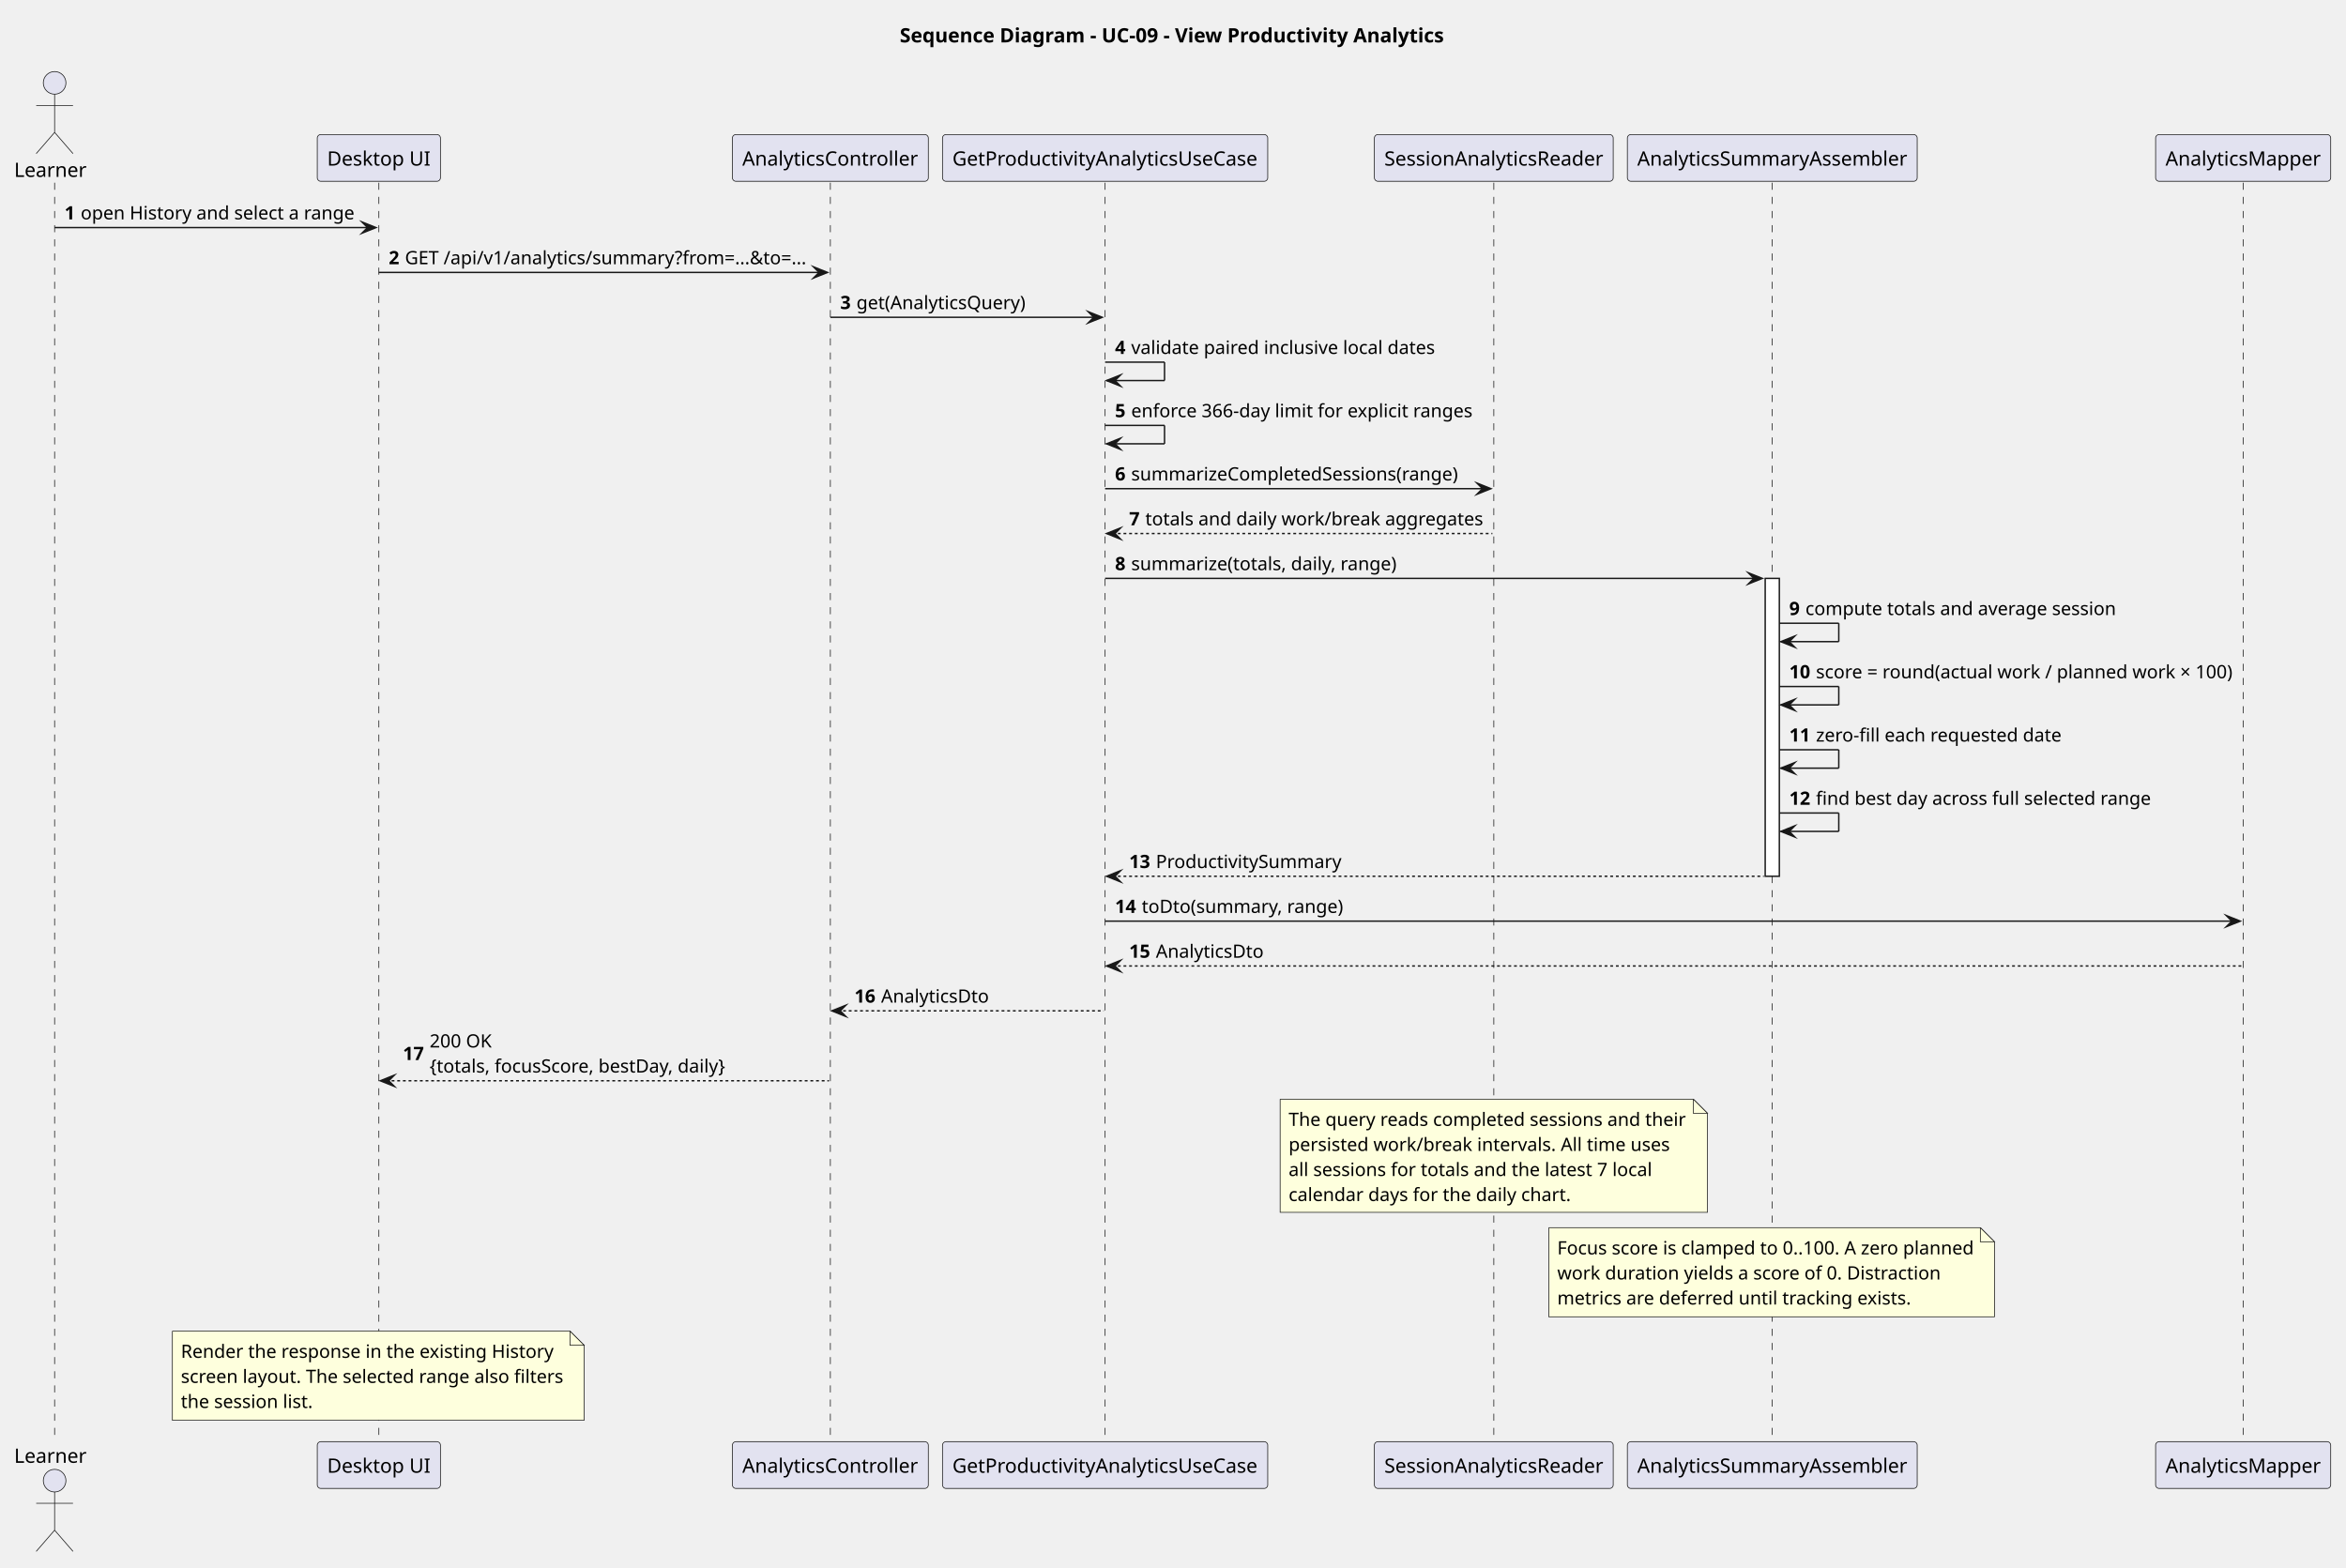
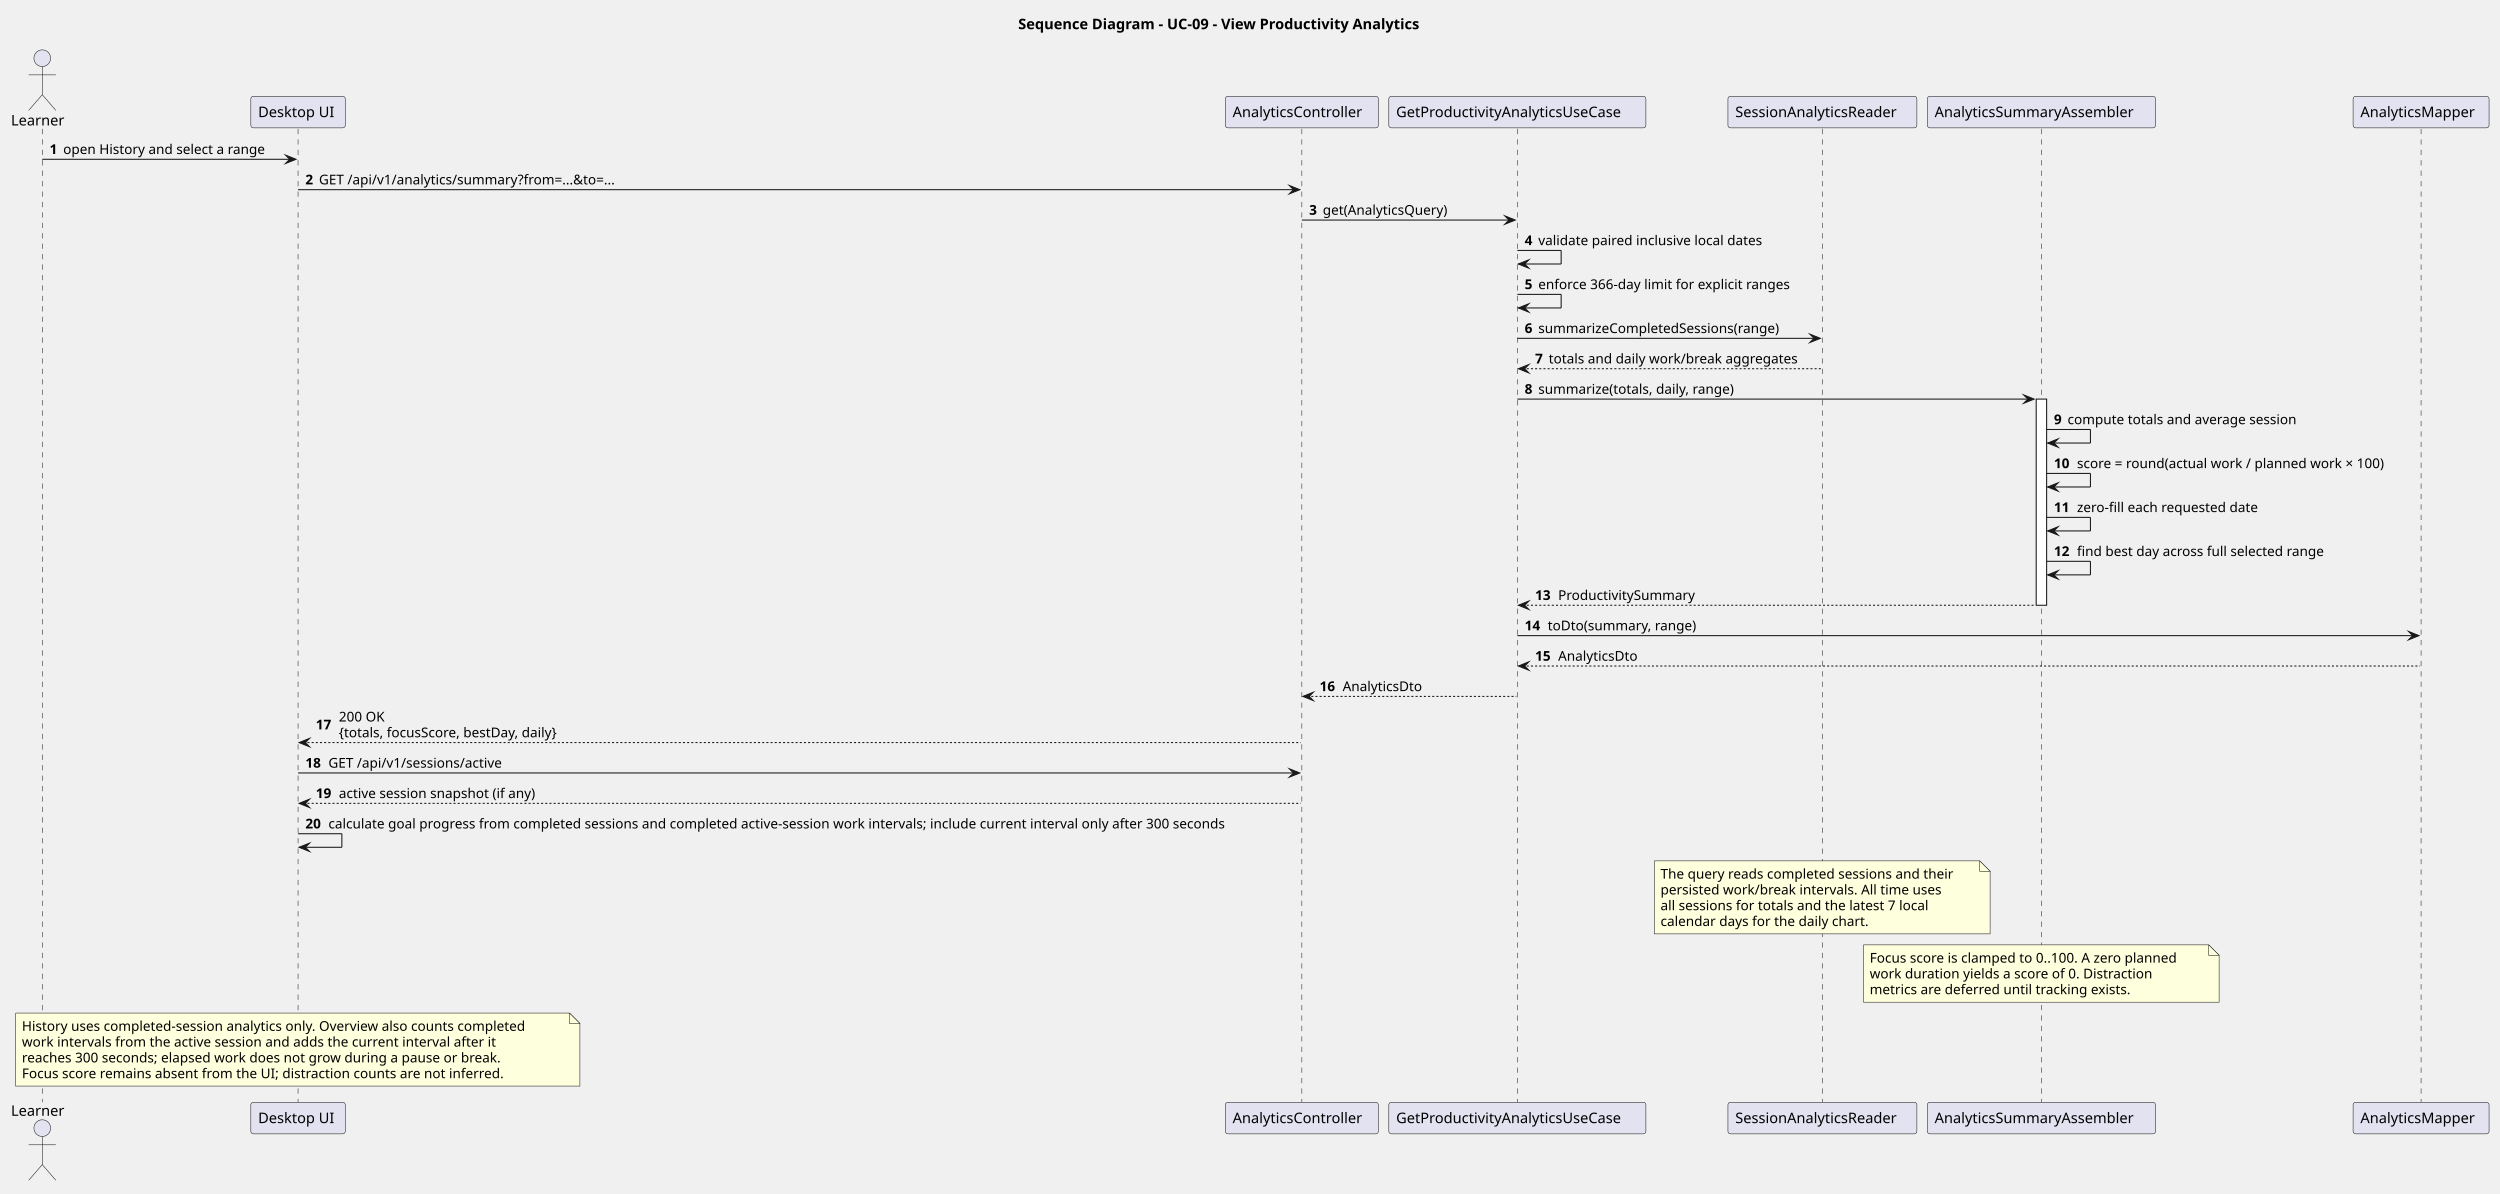
- <svg xmlns="http://www.w3.org/2000/svg" version="1.1" data-diagram-type="SEQUENCE" style="width:1658px;height:1108px;background:#FFFFFF;" width="1658px" height="1108px" viewBox="0 0 1658 1108" zoomAndPan="magnify" preserveAspectRatio="none" contentStyleType="text/css">
+ <svg xmlns="http://www.w3.org/2000/svg" version="1.1" data-diagram-type="SEQUENCE" style="width:2397px;height:1144px;background:#FFFFFF;" width="2397px" height="1144px" viewBox="0 0 2397 1144" zoomAndPan="magnify" preserveAspectRatio="none" contentStyleType="text/css">
  <defs />
  <g font-family="sans-serif" lengthAdjust="spacing">
    <g class="title" data-source-line="1">
-       <text x="635.898" y="29.966" fill="#000" font-size="14" textLength="384.396" font-weight="700">Sequence Diagram - UC-09 - View Productivity Analytics</text>
+       <text x="976.263" y="27.995" fill="#000" font-size="14" textLength="442.989" font-weight="700">Sequence Diagram - UC-09 - View Productivity Analytics</text>
+     </g>
+     <g class="participant-lifeline" data-qualified-name="Learner" data-entity-uid="part1" id="part1-lifeline" data-source-line="4">
+       <g>
+         <rect x="37.024" y="123.594" width="8" height="933.25" fill="#000" fill-opacity="0" />
+         <line x1="40.524" y1="123.594" x2="40.524" y2="1056.844" style="stroke:#181818;stroke-width:0.5;stroke-dasharray:5,5;" />
+       </g>
+     </g>
+     <g class="participant-lifeline" data-qualified-name="UI" data-entity-uid="part2" id="part2-lifeline" data-source-line="5">
+       <g>
+         <rect x="282.273" y="123.594" width="8" height="933.25" fill="#000" fill-opacity="0" />
+         <line x1="285.773" y1="123.594" x2="285.773" y2="1056.844" style="stroke:#181818;stroke-width:0.5;stroke-dasharray:5,5;" />
+       </g>
+     </g>
+     <g class="participant-lifeline" data-qualified-name="Controller" data-entity-uid="part3" id="part3-lifeline" data-source-line="6">
+       <g>
+         <rect x="1244.715" y="123.594" width="8" height="933.25" fill="#000" fill-opacity="0" />
+         <line x1="1248.215" y1="123.594" x2="1248.215" y2="1056.844" style="stroke:#181818;stroke-width:0.5;stroke-dasharray:5,5;" />
+       </g>
+     </g>
+     <g class="participant-lifeline" data-qualified-name="UseCase" data-entity-uid="part4" id="part4-lifeline" data-source-line="7">
+       <g>
+         <rect x="1451.334" y="123.594" width="8" height="933.25" fill="#000" fill-opacity="0" />
+         <line x1="1454.834" y1="123.594" x2="1454.834" y2="1056.844" style="stroke:#181818;stroke-width:0.5;stroke-dasharray:5,5;" />
+       </g>
+     </g>
+     <g class="participant-lifeline" data-qualified-name="SessionRepo" data-entity-uid="part5" id="part5-lifeline" data-source-line="8">
+       <g>
+         <rect x="1743.828" y="123.594" width="8" height="933.25" fill="#000" fill-opacity="0" />
+         <line x1="1747.328" y1="123.594" x2="1747.328" y2="1056.844" style="stroke:#181818;stroke-width:0.5;stroke-dasharray:5,5;" />
+       </g>
+     </g>
+     <g class="participant-lifeline" data-qualified-name="Assembler" data-entity-uid="part6" id="part6-lifeline" data-source-line="9">
+       <g>
+         <rect x="1953.807" y="123.594" width="8" height="933.25" fill="#000" fill-opacity="0" />
+         <line x1="1957.307" y1="123.594" x2="1957.307" y2="1056.844" style="stroke:#181818;stroke-width:0.5;stroke-dasharray:5,5;" />
+       </g>
    </g>
    <g>
-       <rect x="35.099" y="129.136" width="8" height="889.768" fill="#000" fill-opacity="0" />
-       <line x1="38.599" y1="129.136" x2="38.599" y2="1018.904" style="stroke:#181818;stroke-width:0.5;stroke-dasharray:5,5;" />
-     </g>
-     <g>
-       <rect x="264.248" y="129.136" width="8" height="889.768" fill="#000" fill-opacity="0" />
-       <line x1="267.748" y1="129.136" x2="267.748" y2="1018.904" style="stroke:#181818;stroke-width:0.5;stroke-dasharray:5,5;" />
-     </g>
-     <g>
-       <rect x="583.344" y="129.136" width="8" height="889.768" fill="#000" fill-opacity="0" />
-       <line x1="586.844" y1="129.136" x2="586.844" y2="1018.904" style="stroke:#181818;stroke-width:0.5;stroke-dasharray:5,5;" />
-     </g>
-     <g>
-       <rect x="777.514" y="129.136" width="8" height="889.768" fill="#000" fill-opacity="0" />
-       <line x1="781.014" y1="129.136" x2="781.014" y2="1018.904" style="stroke:#181818;stroke-width:0.5;stroke-dasharray:5,5;" />
-     </g>
-     <g>
-       <rect x="1052.228" y="129.136" width="8" height="889.768" fill="#000" fill-opacity="0" />
-       <line x1="1055.728" y1="129.136" x2="1055.728" y2="1018.904" style="stroke:#181818;stroke-width:0.5;stroke-dasharray:5,5;" />
-     </g>
-     <g>
-       <rect x="1249.029" y="129.136" width="8" height="889.768" fill="#000" fill-opacity="0" />
-       <line x1="1252.529" y1="129.136" x2="1252.529" y2="1018.904" style="stroke:#181818;stroke-width:0.5;stroke-dasharray:5,5;" />
-     </g>
-     <g>
-       <rect x="1247.529" y="408.784" width="10" height="210.53" fill="#FFF" style="stroke:#181818;stroke-width:1;" />
-     </g>
-     <g>
-       <rect x="1581.819" y="129.136" width="8" height="889.768" fill="#000" fill-opacity="0" />
-       <line x1="1585.319" y1="129.136" x2="1585.319" y2="1018.904" style="stroke:#181818;stroke-width:0.5;stroke-dasharray:5,5;" />
-     </g>
-     <text x="10" y="125.034" fill="#000" font-size="14" textLength="51.198">Learner</text>
-     <ellipse cx="38.599" cy="58.568" rx="8" ry="8" fill="#E2E2F0" style="stroke:#181818;stroke-width:0.5;" />
-     <path d="M38.599,66.568 L38.599,93.568 M25.599,74.568 L51.599,74.568 M38.599,93.568 L25.599,108.568 M38.599,93.568 L51.599,108.568" style="stroke:#181818;stroke-width:0.5;" fill="none" />
-     <rect x="224.222" y="95.068" width="87.052" height="33.068" fill="#E2E2F0" style="stroke:#181818;stroke-width:0.5;" rx="2.5" ry="2.5" />
-     <text x="231.222" y="117.034" fill="#000" font-size="14" textLength="73.052">Desktop UI</text>
-     <rect x="517.608" y="95.068" width="138.474" height="33.068" fill="#E2E2F0" style="stroke:#181818;stroke-width:0.5;" rx="2.5" ry="2.5" />
-     <text x="524.608" y="117.034" fill="#000" font-size="14" textLength="124.474">AnalyticsController</text>
-     <rect x="666.081" y="95.068" width="229.865" height="33.068" fill="#E2E2F0" style="stroke:#181818;stroke-width:0.5;" rx="2.5" ry="2.5" />
-     <text x="673.081" y="117.034" fill="#000" font-size="14" textLength="215.865">GetProductivityAnalyticsUseCase</text>
-     <rect x="971.343" y="95.068" width="168.769" height="33.068" fill="#E2E2F0" style="stroke:#181818;stroke-width:0.5;" rx="2.5" ry="2.5" />
-     <text x="978.343" y="117.034" fill="#000" font-size="14" textLength="154.769">SessionAnalyticsReader</text>
-     <rect x="1150.113" y="95.068" width="204.833" height="33.068" fill="#E2E2F0" style="stroke:#181818;stroke-width:0.5;" rx="2.5" ry="2.5" />
-     <text x="1157.113" y="117.034" fill="#000" font-size="14" textLength="190.833">AnalyticsSummaryAssembler</text>
-     <rect x="1523.447" y="95.068" width="123.746" height="33.068" fill="#E2E2F0" style="stroke:#181818;stroke-width:0.5;" rx="2.5" ry="2.5" />
-     <text x="1530.447" y="117.034" fill="#000" font-size="14" textLength="109.746">AnalyticsMapper</text>
-     <text x="10" y="1033.87" fill="#000" font-size="14" textLength="51.198">Learner</text>
-     <ellipse cx="38.599" cy="1046.472" rx="8" ry="8" fill="#E2E2F0" style="stroke:#181818;stroke-width:0.5;" />
-     <path d="M38.599,1054.472 L38.599,1081.472 M25.599,1062.472 L51.599,1062.472 M38.599,1081.472 L25.599,1096.472 M38.599,1081.472 L51.599,1096.472" style="stroke:#181818;stroke-width:0.5;" fill="none" />
-     <rect x="224.222" y="1018.904" width="87.052" height="33.068" fill="#E2E2F0" style="stroke:#181818;stroke-width:0.5;" rx="2.5" ry="2.5" />
-     <text x="231.222" y="1040.87" fill="#000" font-size="14" textLength="73.052">Desktop UI</text>
-     <rect x="517.608" y="1018.904" width="138.474" height="33.068" fill="#E2E2F0" style="stroke:#181818;stroke-width:0.5;" rx="2.5" ry="2.5" />
-     <text x="524.608" y="1040.87" fill="#000" font-size="14" textLength="124.474">AnalyticsController</text>
-     <rect x="666.081" y="1018.904" width="229.865" height="33.068" fill="#E2E2F0" style="stroke:#181818;stroke-width:0.5;" rx="2.5" ry="2.5" />
-     <text x="673.081" y="1040.87" fill="#000" font-size="14" textLength="215.865">GetProductivityAnalyticsUseCase</text>
-     <rect x="971.343" y="1018.904" width="168.769" height="33.068" fill="#E2E2F0" style="stroke:#181818;stroke-width:0.5;" rx="2.5" ry="2.5" />
-     <text x="978.343" y="1040.87" fill="#000" font-size="14" textLength="154.769">SessionAnalyticsReader</text>
-     <rect x="1150.113" y="1018.904" width="204.833" height="33.068" fill="#E2E2F0" style="stroke:#181818;stroke-width:0.5;" rx="2.5" ry="2.5" />
-     <text x="1157.113" y="1040.87" fill="#000" font-size="14" textLength="190.833">AnalyticsSummaryAssembler</text>
-     <rect x="1523.447" y="1018.904" width="123.746" height="33.068" fill="#E2E2F0" style="stroke:#181818;stroke-width:0.5;" rx="2.5" ry="2.5" />
-     <text x="1530.447" y="1040.87" fill="#000" font-size="14" textLength="109.746">AnalyticsMapper</text>
-     <polygon points="255.748,156.842,265.748,160.842,255.748,164.842,259.748,160.842" fill="#181818" style="stroke:#181818;stroke-width:1;stroke-linejoin:miter;stroke-miterlimit:10;" />
-     <line x1="38.599" y1="160.842" x2="261.748" y2="160.842" style="stroke:#181818;stroke-width:1;" />
-     <text x="45.599" y="155.033" fill="#000" font-size="13" font-weight="700">1</text>
-     <text x="57.035" y="155.033" fill="#000" font-size="13" textLength="193.713">open History and select a range</text>
-     <polygon points="574.844,188.548,584.844,192.548,574.844,196.548,578.844,192.548" fill="#181818" style="stroke:#181818;stroke-width:1;stroke-linejoin:miter;stroke-miterlimit:10;" />
-     <line x1="267.748" y1="192.548" x2="580.844" y2="192.548" style="stroke:#181818;stroke-width:1;" />
-     <text x="274.748" y="186.739" fill="#000" font-size="13" font-weight="700">2</text>
-     <text x="286.184" y="186.739" fill="#000" font-size="13" textLength="283.66">GET /api/v1/analytics/summary?from=...&amp;to=...</text>
-     <polygon points="769.014,220.254,779.014,224.254,769.014,228.254,773.014,224.254" fill="#181818" style="stroke:#181818;stroke-width:1;stroke-linejoin:miter;stroke-miterlimit:10;" />
-     <line x1="586.844" y1="224.254" x2="775.014" y2="224.254" style="stroke:#181818;stroke-width:1;" />
-     <text x="593.844" y="218.445" fill="#000" font-size="13" font-weight="700">3</text>
-     <text x="605.28" y="218.445" fill="#000" font-size="13" textLength="119.47">get(AnalyticsQuery)</text>
-     <line x1="781.014" y1="255.96" x2="823.014" y2="255.96" style="stroke:#181818;stroke-width:1;" />
-     <line x1="823.014" y1="255.96" x2="823.014" y2="268.96" style="stroke:#181818;stroke-width:1;" />
-     <line x1="782.014" y1="268.96" x2="823.014" y2="268.96" style="stroke:#181818;stroke-width:1;" />
-     <polygon points="792.014,264.96,782.014,268.96,792.014,272.96,788.014,268.96" fill="#181818" style="stroke:#181818;stroke-width:1;stroke-linejoin:miter;stroke-miterlimit:10;" />
-     <text x="788.014" y="250.151" fill="#000" font-size="13" font-weight="700">4</text>
-     <text x="799.45" y="250.151" fill="#000" font-size="13" textLength="214.955">validate paired inclusive local dates</text>
-     <line x1="781.014" y1="300.666" x2="823.014" y2="300.666" style="stroke:#181818;stroke-width:1;" />
-     <line x1="823.014" y1="300.666" x2="823.014" y2="313.666" style="stroke:#181818;stroke-width:1;" />
-     <line x1="782.014" y1="313.666" x2="823.014" y2="313.666" style="stroke:#181818;stroke-width:1;" />
-     <polygon points="792.014,309.666,782.014,313.666,792.014,317.666,788.014,313.666" fill="#181818" style="stroke:#181818;stroke-width:1;stroke-linejoin:miter;stroke-miterlimit:10;" />
-     <text x="788.014" y="294.857" fill="#000" font-size="13" font-weight="700">5</text>
-     <text x="799.45" y="294.857" fill="#000" font-size="13" textLength="242.021">enforce 366-day limit for explicit ranges</text>
-     <polygon points="1043.728,341.372,1053.728,345.372,1043.728,349.372,1047.728,345.372" fill="#181818" style="stroke:#181818;stroke-width:1;stroke-linejoin:miter;stroke-miterlimit:10;" />
-     <line x1="781.014" y1="345.372" x2="1049.728" y2="345.372" style="stroke:#181818;stroke-width:1;" />
-     <text x="788.014" y="339.563" fill="#000" font-size="13" font-weight="700">6</text>
-     <text x="799.45" y="339.563" fill="#000" font-size="13" textLength="231.192">summarizeCompletedSessions(range)</text>
-     <polygon points="792.014,373.078,782.014,377.078,792.014,381.078,788.014,377.078" fill="#181818" style="stroke:#181818;stroke-width:1;stroke-linejoin:miter;stroke-miterlimit:10;" />
-     <line x1="786.014" y1="377.078" x2="1054.728" y2="377.078" style="stroke:#181818;stroke-width:1;stroke-dasharray:2,2;" />
-     <text x="798.014" y="371.269" fill="#000" font-size="13" font-weight="700">7</text>
-     <text x="809.45" y="371.269" fill="#000" font-size="13" textLength="239.278">totals and daily work/break aggregates</text>
-     <polygon points="1235.529,404.784,1245.529,408.784,1235.529,412.784,1239.529,408.784" fill="#181818" style="stroke:#181818;stroke-width:1;stroke-linejoin:miter;stroke-miterlimit:10;" />
-     <line x1="781.014" y1="408.784" x2="1241.529" y2="408.784" style="stroke:#181818;stroke-width:1;" />
-     <text x="788.014" y="402.975" fill="#000" font-size="13" font-weight="700">8</text>
-     <text x="799.45" y="402.975" fill="#000" font-size="13" textLength="188.331">summarize(totals, daily, range)</text>
-     <line x1="1257.529" y1="440.49" x2="1299.529" y2="440.49" style="stroke:#181818;stroke-width:1;" />
-     <line x1="1299.529" y1="440.49" x2="1299.529" y2="453.49" style="stroke:#181818;stroke-width:1;" />
-     <line x1="1258.529" y1="453.49" x2="1299.529" y2="453.49" style="stroke:#181818;stroke-width:1;" />
-     <polygon points="1268.529,449.49,1258.529,453.49,1268.529,457.49,1264.529,453.49" fill="#181818" style="stroke:#181818;stroke-width:1;stroke-linejoin:miter;stroke-miterlimit:10;" />
-     <text x="1264.529" y="434.681" fill="#000" font-size="13" font-weight="700">9</text>
-     <text x="1275.965" y="434.681" fill="#000" font-size="13" textLength="219.765">compute totals and average session</text>
-     <line x1="1257.529" y1="485.196" x2="1299.529" y2="485.196" style="stroke:#181818;stroke-width:1;" />
-     <line x1="1299.529" y1="485.196" x2="1299.529" y2="498.196" style="stroke:#181818;stroke-width:1;" />
-     <line x1="1258.529" y1="498.196" x2="1299.529" y2="498.196" style="stroke:#181818;stroke-width:1;" />
-     <polygon points="1268.529,494.196,1258.529,498.196,1268.529,502.196,1264.529,498.196" fill="#181818" style="stroke:#181818;stroke-width:1;stroke-linejoin:miter;stroke-miterlimit:10;" />
-     <text x="1264.529" y="479.387" fill="#000" font-size="13" textLength="14.872" font-weight="700">10</text>
-     <text x="1283.401" y="479.387" fill="#000" font-size="13" textLength="294.918">score = round(actual work / planned work × 100)</text>
-     <line x1="1257.529" y1="529.902" x2="1299.529" y2="529.902" style="stroke:#181818;stroke-width:1;" />
-     <line x1="1299.529" y1="529.902" x2="1299.529" y2="542.902" style="stroke:#181818;stroke-width:1;" />
-     <line x1="1258.529" y1="542.902" x2="1299.529" y2="542.902" style="stroke:#181818;stroke-width:1;" />
-     <polygon points="1268.529,538.902,1258.529,542.902,1268.529,546.902,1264.529,542.902" fill="#181818" style="stroke:#181818;stroke-width:1;stroke-linejoin:miter;stroke-miterlimit:10;" />
-     <text x="1264.529" y="524.093" fill="#000" font-size="13" textLength="14.872" font-weight="700">11</text>
-     <text x="1283.401" y="524.093" fill="#000" font-size="13" textLength="174.057">zero-fill each requested date</text>
-     <line x1="1257.529" y1="574.608" x2="1299.529" y2="574.608" style="stroke:#181818;stroke-width:1;" />
-     <line x1="1299.529" y1="574.608" x2="1299.529" y2="587.608" style="stroke:#181818;stroke-width:1;" />
-     <line x1="1258.529" y1="587.608" x2="1299.529" y2="587.608" style="stroke:#181818;stroke-width:1;" />
-     <polygon points="1268.529,583.608,1258.529,587.608,1268.529,591.608,1264.529,587.608" fill="#181818" style="stroke:#181818;stroke-width:1;stroke-linejoin:miter;stroke-miterlimit:10;" />
-     <text x="1264.529" y="568.799" fill="#000" font-size="13" textLength="14.872" font-weight="700">12</text>
-     <text x="1283.401" y="568.799" fill="#000" font-size="13" textLength="237.263">find best day across full selected range</text>
-     <polygon points="792.014,615.314,782.014,619.314,792.014,623.314,788.014,619.314" fill="#181818" style="stroke:#181818;stroke-width:1;stroke-linejoin:miter;stroke-miterlimit:10;" />
-     <line x1="786.014" y1="619.314" x2="1246.529" y2="619.314" style="stroke:#181818;stroke-width:1;stroke-dasharray:2,2;" />
-     <text x="798.014" y="613.505" fill="#000" font-size="13" textLength="14.872" font-weight="700">13</text>
-     <text x="816.886" y="613.505" fill="#000" font-size="13" textLength="131.469">ProductivitySummary</text>
-     <polygon points="1573.319,647.02,1583.319,651.02,1573.319,655.02,1577.319,651.02" fill="#181818" style="stroke:#181818;stroke-width:1;stroke-linejoin:miter;stroke-miterlimit:10;" />
-     <line x1="781.014" y1="651.02" x2="1579.319" y2="651.02" style="stroke:#181818;stroke-width:1;" />
-     <text x="788.014" y="645.211" fill="#000" font-size="13" textLength="14.872" font-weight="700">14</text>
-     <text x="806.886" y="645.211" fill="#000" font-size="13" textLength="143.156">toDto(summary, range)</text>
-     <polygon points="792.014,678.726,782.014,682.726,792.014,686.726,788.014,682.726" fill="#181818" style="stroke:#181818;stroke-width:1;stroke-linejoin:miter;stroke-miterlimit:10;" />
-     <line x1="786.014" y1="682.726" x2="1584.319" y2="682.726" style="stroke:#181818;stroke-width:1;stroke-dasharray:2,2;" />
-     <text x="798.014" y="676.917" fill="#000" font-size="13" textLength="14.872" font-weight="700">15</text>
-     <text x="816.886" y="676.917" fill="#000" font-size="13" textLength="76.18">AnalyticsDto</text>
-     <polygon points="597.844,710.432,587.844,714.432,597.844,718.432,593.844,714.432" fill="#181818" style="stroke:#181818;stroke-width:1;stroke-linejoin:miter;stroke-miterlimit:10;" />
-     <line x1="591.844" y1="714.432" x2="780.014" y2="714.432" style="stroke:#181818;stroke-width:1;stroke-dasharray:2,2;" />
-     <text x="603.844" y="708.623" fill="#000" font-size="13" textLength="14.872" font-weight="700">16</text>
-     <text x="622.716" y="708.623" fill="#000" font-size="13" textLength="76.18">AnalyticsDto</text>
-     <polygon points="278.748,759.844,268.748,763.844,278.748,767.844,274.748,763.844" fill="#181818" style="stroke:#181818;stroke-width:1;stroke-linejoin:miter;stroke-miterlimit:10;" />
-     <line x1="272.748" y1="763.844" x2="585.844" y2="763.844" style="stroke:#181818;stroke-width:1;stroke-dasharray:2,2;" />
-     <text x="284.748" y="749.182" fill="#000" font-size="13" textLength="14.872" font-weight="700">17</text>
-     <text x="303.62" y="740.329" fill="#000" font-size="13" textLength="43.888">200 OK</text>
-     <text x="303.62" y="758.035" fill="#000" font-size="13" textLength="209.664">{totals, focusScore, bestDay, daily}</text>
-     <path d="M904.724,776.844 L904.724,856.844 L1206.724,856.844 L1206.724,786.844 L1196.724,776.844 L904.724,776.844" style="stroke:#181818;stroke-width:0.5;" fill="#FEFFDD" />
-     <path d="M1196.724,776.844 L1196.724,786.844 L1206.724,786.844 L1196.724,776.844" style="stroke:#181818;stroke-width:0.5;" fill="#FEFFDD" />
-     <text x="910.724" y="795.741" fill="#000" font-size="13" textLength="281.008">The query reads completed sessions and their</text>
-     <text x="910.724" y="813.447" fill="#000" font-size="13" textLength="269.698">persisted work/break intervals. All time uses</text>
-     <text x="910.724" y="831.153" fill="#000" font-size="13" textLength="256.88">all sessions for totals and the latest 7 local</text>
-     <text x="910.724" y="848.859" fill="#000" font-size="13" textLength="199.459">calendar days for the daily chart.</text>
-     <path d="M1094.577,867.668 L1094.577,930.668 L1409.577,930.668 L1409.577,877.668 L1399.577,867.668 L1094.577,867.668" style="stroke:#181818;stroke-width:0.5;" fill="#FEFFDD" />
-     <path d="M1399.577,867.668 L1399.577,877.668 L1409.577,877.668 L1399.577,867.668" style="stroke:#181818;stroke-width:0.5;" fill="#FEFFDD" />
-     <text x="1100.577" y="886.565" fill="#000" font-size="13" textLength="294.905">Focus score is clamped to 0..100. A zero planned</text>
-     <text x="1100.577" y="904.271" fill="#000" font-size="13" textLength="271.778">work duration yields a score of 0. Distraction</text>
-     <text x="1100.577" y="921.977" fill="#000" font-size="13" textLength="251.043">metrics are deferred until tracking exists.</text>
-     <path d="M121.833,940.786 L121.833,1003.786 L412.833,1003.786 L412.833,950.786 L402.833,940.786 L121.833,940.786" style="stroke:#181818;stroke-width:0.5;" fill="#FEFFDD" />
-     <path d="M402.833,940.786 L402.833,950.786 L412.833,950.786 L402.833,940.786" style="stroke:#181818;stroke-width:0.5;" fill="#FEFFDD" />
-     <text x="127.833" y="959.683" fill="#000" font-size="13" textLength="263.952">Render the response in the existing History</text>
-     <text x="127.833" y="977.389" fill="#000" font-size="13" textLength="270.829">screen layout. The selected range also filters</text>
-     <text x="127.833" y="995.095" fill="#000" font-size="13" textLength="93.197">the session list.</text>
+       <rect x="1952.307" y="382.656" width="10" height="197.664" fill="#FFF" style="stroke:#181818;stroke-width:1;" />
+     </g>
+     <g class="participant-lifeline" data-qualified-name="Mapper" data-entity-uid="part7" id="part7-lifeline" data-source-line="10">
+       <g>
+         <rect x="2317.828" y="123.594" width="8" height="933.25" fill="#000" fill-opacity="0" />
+         <line x1="2321.328" y1="123.594" x2="2321.328" y2="1056.844" style="stroke:#181818;stroke-width:0.5;stroke-dasharray:5,5;" />
+       </g>
+     </g>
+     <g class="participant participant-head" data-qualified-name="Learner" data-entity-uid="part1" id="part1-head" data-source-line="4">
+       <text x="10.529" y="120.292" fill="#000" font-size="14" textLength="53.99">Learner</text>
+       <ellipse cx="40.524" cy="55.797" rx="8" ry="8" fill="#E2E2F0" style="stroke:#181818;stroke-width:0.5;" />
+       <path d="M40.524,63.797 L40.524,90.797 M27.524,71.797 L53.524,71.797 M40.524,90.797 L27.524,105.797 M40.524,90.797 L53.524,105.797" style="stroke:#181818;stroke-width:0.5;" fill="none" />
+     </g>
+     <g class="participant participant-head" data-qualified-name="UI" data-entity-uid="part2" id="part2-head" data-source-line="5">
+       <rect x="240.492" y="92.297" width="90.563" height="30.297" fill="#E2E2F0" style="stroke:#181818;stroke-width:0.5;" rx="2.5" ry="2.5" />
+       <text x="247.492" y="112.292" fill="#000" font-size="14" textLength="76.563">Desktop UI</text>
+     </g>
+     <g class="participant participant-head" data-qualified-name="Controller" data-entity-uid="part3" id="part3-head" data-source-line="6">
+       <rect x="1174.842" y="92.297" width="146.747" height="30.297" fill="#E2E2F0" style="stroke:#181818;stroke-width:0.5;" rx="2.5" ry="2.5" />
+       <text x="1181.842" y="112.292" fill="#000" font-size="14" textLength="132.747">AnalyticsController</text>
+     </g>
+     <g class="participant participant-head" data-qualified-name="UseCase" data-entity-uid="part4" id="part4-head" data-source-line="7">
+       <rect x="1331.589" y="92.297" width="246.49" height="30.297" fill="#E2E2F0" style="stroke:#181818;stroke-width:0.5;" rx="2.5" ry="2.5" />
+       <text x="1338.589" y="112.292" fill="#000" font-size="14" textLength="232.49">GetProductivityAnalyticsUseCase</text>
+     </g>
+     <g class="participant participant-head" data-qualified-name="SessionRepo" data-entity-uid="part5" id="part5-head" data-source-line="8">
+       <rect x="1656.745" y="92.297" width="181.166" height="30.297" fill="#E2E2F0" style="stroke:#181818;stroke-width:0.5;" rx="2.5" ry="2.5" />
+       <text x="1663.745" y="112.292" fill="#000" font-size="14" textLength="167.166">SessionAnalyticsReader</text>
+     </g>
+     <g class="participant participant-head" data-qualified-name="Assembler" data-entity-uid="part6" id="part6-head" data-source-line="9">
+       <rect x="1847.911" y="92.297" width="218.791" height="30.297" fill="#E2E2F0" style="stroke:#181818;stroke-width:0.5;" rx="2.5" ry="2.5" />
+       <text x="1854.911" y="112.292" fill="#000" font-size="14" textLength="204.791">AnalyticsSummaryAssembler</text>
+     </g>
+     <g class="participant participant-head" data-qualified-name="Mapper" data-entity-uid="part7" id="part7-head" data-source-line="10">
+       <rect x="2256.141" y="92.297" width="130.375" height="30.297" fill="#E2E2F0" style="stroke:#181818;stroke-width:0.5;" rx="2.5" ry="2.5" />
+       <text x="2263.141" y="112.292" fill="#000" font-size="14" textLength="116.375">AnalyticsMapper</text>
+     </g>
+     <g class="participant participant-tail" data-qualified-name="Learner" data-entity-uid="part1" id="part1-tail" data-source-line="4">
+       <text x="10.529" y="1069.839" fill="#000" font-size="14" textLength="53.99">Learner</text>
+       <ellipse cx="40.524" cy="1081.641" rx="8" ry="8" fill="#E2E2F0" style="stroke:#181818;stroke-width:0.5;" />
+       <path d="M40.524,1089.641 L40.524,1116.641 M27.524,1097.641 L53.524,1097.641 M40.524,1116.641 L27.524,1131.641 M40.524,1116.641 L53.524,1131.641" style="stroke:#181818;stroke-width:0.5;" fill="none" />
+     </g>
+     <g class="participant participant-tail" data-qualified-name="UI" data-entity-uid="part2" id="part2-tail" data-source-line="5">
+       <rect x="240.492" y="1056.844" width="90.563" height="30.297" fill="#E2E2F0" style="stroke:#181818;stroke-width:0.5;" rx="2.5" ry="2.5" />
+       <text x="247.492" y="1076.839" fill="#000" font-size="14" textLength="76.563">Desktop UI</text>
+     </g>
+     <g class="participant participant-tail" data-qualified-name="Controller" data-entity-uid="part3" id="part3-tail" data-source-line="6">
+       <rect x="1174.842" y="1056.844" width="146.747" height="30.297" fill="#E2E2F0" style="stroke:#181818;stroke-width:0.5;" rx="2.5" ry="2.5" />
+       <text x="1181.842" y="1076.839" fill="#000" font-size="14" textLength="132.747">AnalyticsController</text>
+     </g>
+     <g class="participant participant-tail" data-qualified-name="UseCase" data-entity-uid="part4" id="part4-tail" data-source-line="7">
+       <rect x="1331.589" y="1056.844" width="246.49" height="30.297" fill="#E2E2F0" style="stroke:#181818;stroke-width:0.5;" rx="2.5" ry="2.5" />
+       <text x="1338.589" y="1076.839" fill="#000" font-size="14" textLength="232.49">GetProductivityAnalyticsUseCase</text>
+     </g>
+     <g class="participant participant-tail" data-qualified-name="SessionRepo" data-entity-uid="part5" id="part5-tail" data-source-line="8">
+       <rect x="1656.745" y="1056.844" width="181.166" height="30.297" fill="#E2E2F0" style="stroke:#181818;stroke-width:0.5;" rx="2.5" ry="2.5" />
+       <text x="1663.745" y="1076.839" fill="#000" font-size="14" textLength="167.166">SessionAnalyticsReader</text>
+     </g>
+     <g class="participant participant-tail" data-qualified-name="Assembler" data-entity-uid="part6" id="part6-tail" data-source-line="9">
+       <rect x="1847.911" y="1056.844" width="218.791" height="30.297" fill="#E2E2F0" style="stroke:#181818;stroke-width:0.5;" rx="2.5" ry="2.5" />
+       <text x="1854.911" y="1076.839" fill="#000" font-size="14" textLength="204.791">AnalyticsSummaryAssembler</text>
+     </g>
+     <g class="participant participant-tail" data-qualified-name="Mapper" data-entity-uid="part7" id="part7-tail" data-source-line="10">
+       <rect x="2256.141" y="1056.844" width="130.375" height="30.297" fill="#E2E2F0" style="stroke:#181818;stroke-width:0.5;" rx="2.5" ry="2.5" />
+       <text x="2263.141" y="1076.839" fill="#000" font-size="14" textLength="116.375">AnalyticsMapper</text>
+     </g>
+     <g class="message" data-entity-1="part1" data-entity-2="part2" id="msg1" data-source-line="12">
+       <polygon points="273.773,148.727,283.773,152.727,273.773,156.727,277.773,152.727" fill="#181818" style="stroke:#181818;stroke-width:1;stroke-linejoin:miter;stroke-miterlimit:10;" />
+       <line x1="40.524" y1="152.727" x2="279.773" y2="152.727" style="stroke:#181818;stroke-width:1;" />
+       <text x="47.524" y="147.661" fill="#000" font-size="13" font-weight="700">1</text>
+       <text x="60.57" y="147.661" fill="#000" font-size="13" textLength="208.203">open History and select a range</text>
+     </g>
+     <g class="message" data-entity-1="part2" data-entity-2="part3" id="msg2" data-source-line="13">
+       <polygon points="1236.215,177.859,1246.215,181.859,1236.215,185.859,1240.215,181.859" fill="#181818" style="stroke:#181818;stroke-width:1;stroke-linejoin:miter;stroke-miterlimit:10;" />
+       <line x1="285.773" y1="181.859" x2="1242.215" y2="181.859" style="stroke:#181818;stroke-width:1;" />
+       <text x="292.773" y="176.793" fill="#000" font-size="13" font-weight="700">2</text>
+       <text x="305.818" y="176.793" fill="#000" font-size="13" textLength="310.331">GET /api/v1/analytics/summary?from=...&amp;to=...</text>
+     </g>
+     <g class="message" data-entity-1="part3" data-entity-2="part4" id="msg3" data-source-line="14">
+       <polygon points="1442.834,206.992,1452.834,210.992,1442.834,214.992,1446.834,210.992" fill="#181818" style="stroke:#181818;stroke-width:1;stroke-linejoin:miter;stroke-miterlimit:10;" />
+       <line x1="1248.215" y1="210.992" x2="1448.834" y2="210.992" style="stroke:#181818;stroke-width:1;" />
+       <text x="1255.215" y="205.926" fill="#000" font-size="13" font-weight="700">3</text>
+       <text x="1268.261" y="205.926" fill="#000" font-size="13" textLength="130.032">get(AnalyticsQuery)</text>
+     </g>
+     <g class="message" data-entity-1="part4" data-entity-2="part4" id="msg4" data-source-line="15">
+       <line x1="1454.834" y1="240.125" x2="1496.834" y2="240.125" style="stroke:#181818;stroke-width:1;" />
+       <line x1="1496.834" y1="240.125" x2="1496.834" y2="253.125" style="stroke:#181818;stroke-width:1;" />
+       <line x1="1455.834" y1="253.125" x2="1496.834" y2="253.125" style="stroke:#181818;stroke-width:1;" />
+       <polygon points="1465.834,249.125,1455.834,253.125,1465.834,257.125,1461.834,253.125" fill="#181818" style="stroke:#181818;stroke-width:1;stroke-linejoin:miter;stroke-miterlimit:10;" />
+       <text x="1461.834" y="235.059" fill="#000" font-size="13" font-weight="700">4</text>
+       <text x="1474.879" y="235.059" fill="#000" font-size="13" textLength="233.454">validate paired inclusive local dates</text>
+     </g>
+     <g class="message" data-entity-1="part4" data-entity-2="part4" id="msg5" data-source-line="16">
+       <line x1="1454.834" y1="282.258" x2="1496.834" y2="282.258" style="stroke:#181818;stroke-width:1;" />
+       <line x1="1496.834" y1="282.258" x2="1496.834" y2="295.258" style="stroke:#181818;stroke-width:1;" />
+       <line x1="1455.834" y1="295.258" x2="1496.834" y2="295.258" style="stroke:#181818;stroke-width:1;" />
+       <polygon points="1465.834,291.258,1455.834,295.258,1465.834,299.258,1461.834,295.258" fill="#181818" style="stroke:#181818;stroke-width:1;stroke-linejoin:miter;stroke-miterlimit:10;" />
+       <text x="1461.834" y="277.192" fill="#000" font-size="13" font-weight="700">5</text>
+       <text x="1474.879" y="277.192" fill="#000" font-size="13" textLength="261.403">enforce 366-day limit for explicit ranges</text>
+     </g>
+     <g class="message" data-entity-1="part4" data-entity-2="part5" id="msg6" data-source-line="18">
+       <polygon points="1735.328,320.391,1745.328,324.391,1735.328,328.391,1739.328,324.391" fill="#181818" style="stroke:#181818;stroke-width:1;stroke-linejoin:miter;stroke-miterlimit:10;" />
+       <line x1="1454.834" y1="324.391" x2="1741.328" y2="324.391" style="stroke:#181818;stroke-width:1;" />
+       <text x="1461.834" y="319.325" fill="#000" font-size="13" font-weight="700">6</text>
+       <text x="1474.879" y="319.325" fill="#000" font-size="13" textLength="247.305">summarizeCompletedSessions(range)</text>
+     </g>
+     <g class="message" data-entity-1="part5" data-entity-2="part4" id="msg7" data-source-line="19">
+       <polygon points="1465.834,349.523,1455.834,353.523,1465.834,357.523,1461.834,353.523" fill="#181818" style="stroke:#181818;stroke-width:1;stroke-linejoin:miter;stroke-miterlimit:10;" />
+       <line x1="1459.834" y1="353.523" x2="1746.328" y2="353.523" style="stroke:#181818;stroke-width:1;stroke-dasharray:2,2;" />
+       <text x="1471.834" y="348.458" fill="#000" font-size="13" font-weight="700">7</text>
+       <text x="1484.879" y="348.458" fill="#000" font-size="13" textLength="255.449">totals and daily work/break aggregates</text>
+     </g>
+     <g class="message" data-entity-1="part4" data-entity-2="part6" id="msg8" data-source-line="20">
+       <polygon points="1940.307,378.656,1950.307,382.656,1940.307,386.656,1944.307,382.656" fill="#181818" style="stroke:#181818;stroke-width:1;stroke-linejoin:miter;stroke-miterlimit:10;" />
+       <line x1="1454.834" y1="382.656" x2="1946.307" y2="382.656" style="stroke:#181818;stroke-width:1;" />
+       <text x="1461.834" y="377.59" fill="#000" font-size="13" font-weight="700">8</text>
+       <text x="1474.879" y="377.59" fill="#000" font-size="13" textLength="204.191">summarize(totals, daily, range)</text>
+     </g>
+     <g class="message" data-entity-1="part6" data-entity-2="part6" id="msg9" data-source-line="22">
+       <line x1="1962.307" y1="411.789" x2="2004.307" y2="411.789" style="stroke:#181818;stroke-width:1;" />
+       <line x1="2004.307" y1="411.789" x2="2004.307" y2="424.789" style="stroke:#181818;stroke-width:1;" />
+       <line x1="1963.307" y1="424.789" x2="2004.307" y2="424.789" style="stroke:#181818;stroke-width:1;" />
+       <polygon points="1973.307,420.789,1963.307,424.789,1973.307,428.789,1969.307,424.789" fill="#181818" style="stroke:#181818;stroke-width:1;stroke-linejoin:miter;stroke-miterlimit:10;" />
+       <text x="1969.307" y="406.723" fill="#000" font-size="13" font-weight="700">9</text>
+       <text x="1982.352" y="406.723" fill="#000" font-size="13" textLength="236.177">compute totals and average session</text>
+     </g>
+     <g class="message" data-entity-1="part6" data-entity-2="part6" id="msg10" data-source-line="23">
+       <line x1="1962.307" y1="453.922" x2="2004.307" y2="453.922" style="stroke:#181818;stroke-width:1;" />
+       <line x1="2004.307" y1="453.922" x2="2004.307" y2="466.922" style="stroke:#181818;stroke-width:1;" />
+       <line x1="1963.307" y1="466.922" x2="2004.307" y2="466.922" style="stroke:#181818;stroke-width:1;" />
+       <polygon points="1973.307,462.922,1963.307,466.922,1973.307,470.922,1969.307,466.922" fill="#181818" style="stroke:#181818;stroke-width:1;stroke-linejoin:miter;stroke-miterlimit:10;" />
+       <text x="1969.307" y="448.856" fill="#000" font-size="13" textLength="18.091" font-weight="700">10</text>
+       <text x="1991.397" y="448.856" fill="#000" font-size="13" textLength="322.931">score = round(actual work / planned work × 100)</text>
+     </g>
+     <g class="message" data-entity-1="part6" data-entity-2="part6" id="msg11" data-source-line="24">
+       <line x1="1962.307" y1="496.055" x2="2004.307" y2="496.055" style="stroke:#181818;stroke-width:1;" />
+       <line x1="2004.307" y1="496.055" x2="2004.307" y2="509.055" style="stroke:#181818;stroke-width:1;" />
+       <line x1="1963.307" y1="509.055" x2="2004.307" y2="509.055" style="stroke:#181818;stroke-width:1;" />
+       <polygon points="1973.307,505.055,1963.307,509.055,1973.307,513.055,1969.307,509.055" fill="#181818" style="stroke:#181818;stroke-width:1;stroke-linejoin:miter;stroke-miterlimit:10;" />
+       <text x="1969.307" y="490.989" fill="#000" font-size="13" textLength="18.091" font-weight="700">11</text>
+       <text x="1991.397" y="490.989" fill="#000" font-size="13" textLength="187.237">zero-fill each requested date</text>
+     </g>
+     <g class="message" data-entity-1="part6" data-entity-2="part6" id="msg12" data-source-line="25">
+       <line x1="1962.307" y1="538.188" x2="2004.307" y2="538.188" style="stroke:#181818;stroke-width:1;" />
+       <line x1="2004.307" y1="538.188" x2="2004.307" y2="551.188" style="stroke:#181818;stroke-width:1;" />
+       <line x1="1963.307" y1="551.188" x2="2004.307" y2="551.188" style="stroke:#181818;stroke-width:1;" />
+       <polygon points="1973.307,547.188,1963.307,551.188,1973.307,555.188,1969.307,551.188" fill="#181818" style="stroke:#181818;stroke-width:1;stroke-linejoin:miter;stroke-miterlimit:10;" />
+       <text x="1969.307" y="533.122" fill="#000" font-size="13" textLength="18.091" font-weight="700">12</text>
+       <text x="1991.397" y="533.122" fill="#000" font-size="13" textLength="256.179">find best day across full selected range</text>
+     </g>
+     <g class="message" data-entity-1="part6" data-entity-2="part4" id="msg13" data-source-line="26">
+       <polygon points="1465.834,576.32,1455.834,580.32,1465.834,584.32,1461.834,580.32" fill="#181818" style="stroke:#181818;stroke-width:1;stroke-linejoin:miter;stroke-miterlimit:10;" />
+       <line x1="1459.834" y1="580.32" x2="1951.307" y2="580.32" style="stroke:#181818;stroke-width:1;stroke-dasharray:2,2;" />
+       <text x="1471.834" y="575.254" fill="#000" font-size="13" textLength="18.091" font-weight="700">13</text>
+       <text x="1493.925" y="575.254" fill="#000" font-size="13" textLength="140.404">ProductivitySummary</text>
+     </g>
+     <g class="message" data-entity-1="part4" data-entity-2="part7" id="msg14" data-source-line="28">
+       <polygon points="2309.328,605.453,2319.328,609.453,2309.328,613.453,2313.328,609.453" fill="#181818" style="stroke:#181818;stroke-width:1;stroke-linejoin:miter;stroke-miterlimit:10;" />
+       <line x1="1454.834" y1="609.453" x2="2315.328" y2="609.453" style="stroke:#181818;stroke-width:1;" />
+       <text x="1461.834" y="604.387" fill="#000" font-size="13" textLength="18.091" font-weight="700">14</text>
+       <text x="1483.925" y="604.387" fill="#000" font-size="13" textLength="153.664">toDto(summary, range)</text>
+     </g>
+     <g class="message" data-entity-1="part7" data-entity-2="part4" id="msg15" data-source-line="29">
+       <polygon points="1465.834,634.586,1455.834,638.586,1465.834,642.586,1461.834,638.586" fill="#181818" style="stroke:#181818;stroke-width:1;stroke-linejoin:miter;stroke-miterlimit:10;" />
+       <line x1="1459.834" y1="638.586" x2="2320.328" y2="638.586" style="stroke:#181818;stroke-width:1;stroke-dasharray:2,2;" />
+       <text x="1471.834" y="633.52" fill="#000" font-size="13" textLength="18.091" font-weight="700">15</text>
+       <text x="1493.925" y="633.52" fill="#000" font-size="13" textLength="82.094">AnalyticsDto</text>
+     </g>
+     <g class="message" data-entity-1="part4" data-entity-2="part3" id="msg16" data-source-line="30">
+       <polygon points="1259.215,663.719,1249.215,667.719,1259.215,671.719,1255.215,667.719" fill="#181818" style="stroke:#181818;stroke-width:1;stroke-linejoin:miter;stroke-miterlimit:10;" />
+       <line x1="1253.215" y1="667.719" x2="1453.834" y2="667.719" style="stroke:#181818;stroke-width:1;stroke-dasharray:2,2;" />
+       <text x="1265.215" y="662.653" fill="#000" font-size="13" textLength="18.091" font-weight="700">16</text>
+       <text x="1287.306" y="662.653" fill="#000" font-size="13" textLength="82.094">AnalyticsDto</text>
+     </g>
+     <g class="message" data-entity-1="part3" data-entity-2="part2" id="msg17" data-source-line="31">
+       <polygon points="296.773,707.984,286.773,711.984,296.773,715.984,292.773,711.984" fill="#181818" style="stroke:#181818;stroke-width:1;stroke-linejoin:miter;stroke-miterlimit:10;" />
+       <line x1="290.773" y1="711.984" x2="1247.215" y2="711.984" style="stroke:#181818;stroke-width:1;stroke-dasharray:2,2;" />
+       <text x="302.773" y="699.352" fill="#000" font-size="13" textLength="18.091" font-weight="700">17</text>
+       <text x="324.864" y="691.786" fill="#000" font-size="13" textLength="47.703">200 OK</text>
+       <text x="324.864" y="706.918" fill="#000" font-size="13" textLength="234.146">{totals, focusScore, bestDay, daily}</text>
+     </g>
+     <g class="message" data-entity-1="part2" data-entity-2="part3" id="msg18" data-source-line="33">
+       <polygon points="1236.215,737.117,1246.215,741.117,1236.215,745.117,1240.215,741.117" fill="#181818" style="stroke:#181818;stroke-width:1;stroke-linejoin:miter;stroke-miterlimit:10;" />
+       <line x1="285.773" y1="741.117" x2="1242.215" y2="741.117" style="stroke:#181818;stroke-width:1;" />
+       <text x="292.773" y="736.051" fill="#000" font-size="13" textLength="18.091" font-weight="700">18</text>
+       <text x="314.864" y="736.051" fill="#000" font-size="13" textLength="178.083">GET /api/v1/sessions/active</text>
+     </g>
+     <g class="message" data-entity-1="part3" data-entity-2="part2" id="msg19" data-source-line="34">
+       <polygon points="296.773,766.25,286.773,770.25,296.773,774.25,292.773,770.25" fill="#181818" style="stroke:#181818;stroke-width:1;stroke-linejoin:miter;stroke-miterlimit:10;" />
+       <line x1="290.773" y1="770.25" x2="1247.215" y2="770.25" style="stroke:#181818;stroke-width:1;stroke-dasharray:2,2;" />
+       <text x="302.773" y="765.184" fill="#000" font-size="13" textLength="18.091" font-weight="700">19</text>
+       <text x="324.864" y="765.184" fill="#000" font-size="13" textLength="205.689">active session snapshot (if any)</text>
+     </g>
+     <g class="message" data-entity-1="part2" data-entity-2="part2" id="msg20" data-source-line="35">
+       <line x1="285.773" y1="799.383" x2="327.773" y2="799.383" style="stroke:#181818;stroke-width:1;" />
+       <line x1="327.773" y1="799.383" x2="327.773" y2="812.383" style="stroke:#181818;stroke-width:1;" />
+       <line x1="286.773" y1="812.383" x2="327.773" y2="812.383" style="stroke:#181818;stroke-width:1;" />
+       <polygon points="296.773,808.383,286.773,812.383,296.773,816.383,292.773,812.383" fill="#181818" style="stroke:#181818;stroke-width:1;stroke-linejoin:miter;stroke-miterlimit:10;" />
+       <text x="292.773" y="794.317" fill="#000" font-size="13" textLength="18.091" font-weight="700">20</text>
+       <text x="314.864" y="794.317" fill="#000" font-size="13" textLength="926.352">calculate goal progress from completed sessions and completed active-session work intervals; include current interval only after 300 seconds</text>
+     </g>
+     <path d="M1586.103,825.383 L1586.103,895.383 L1908.103,895.383 L1908.103,835.383 L1898.103,825.383 L1586.103,825.383" style="stroke:#181818;stroke-width:0.5;" fill="#FEFFDD" />
+     <path d="M1898.103,825.383 L1898.103,835.383 L1908.103,835.383 L1898.103,825.383" style="stroke:#181818;stroke-width:0.5;" fill="#FEFFDD" />
+     <text x="1592.103" y="842.45" fill="#000" font-size="13" textLength="301.45">The query reads completed sessions and their</text>
+     <text x="1592.103" y="857.583" fill="#000" font-size="13" textLength="289.428">persisted work/break intervals. All time uses</text>
+     <text x="1592.103" y="872.715" fill="#000" font-size="13" textLength="278.415">all sessions for totals and the latest 7 local</text>
+     <text x="1592.103" y="887.848" fill="#000" font-size="13" textLength="216.144">calendar days for the daily chart.</text>
+     <path d="M1786.684,905.914 L1786.684,960.914 L2127.684,960.914 L2127.684,915.914 L2117.684,905.914 L1786.684,905.914" style="stroke:#181818;stroke-width:0.5;" fill="#FEFFDD" />
+     <path d="M2117.684,905.914 L2117.684,915.914 L2127.684,915.914 L2117.684,905.914" style="stroke:#181818;stroke-width:0.5;" fill="#FEFFDD" />
+     <text x="1792.684" y="922.981" fill="#000" font-size="13" textLength="320.246">Focus score is clamped to 0..100. A zero planned</text>
+     <text x="1792.684" y="938.114" fill="#000" font-size="13" textLength="291.999">work duration yields a score of 0. Distraction</text>
+     <text x="1792.684" y="953.247" fill="#000" font-size="13" textLength="270.436">metrics are deferred until tracking exists.</text>
+     <path d="M15,971.313 L15,1041.313 L556,1041.313 L556,981.313 L546,971.313 L15,971.313" style="stroke:#181818;stroke-width:0.5;" fill="#FEFFDD" />
+     <path d="M546,971.313 L546,981.313 L556,981.313 L546,971.313" style="stroke:#181818;stroke-width:0.5;" fill="#FEFFDD" />
+     <text x="21" y="988.379" fill="#000" font-size="13" textLength="520.546">History uses completed-session analytics only. Overview also counts completed</text>
+     <text x="21" y="1003.512" fill="#000" font-size="13" textLength="490.591">work intervals from the active session and adds the current interval after it</text>
+     <text x="21" y="1018.645" fill="#000" font-size="13" textLength="493.797">reaches 300 seconds; elapsed work does not grow during a pause or break.</text>
+     <text x="21" y="1033.778" fill="#000" font-size="13" textLength="495.428">Focus score remains absent from the UI; distraction counts are not inferred.</text>
  </g>
</svg>
